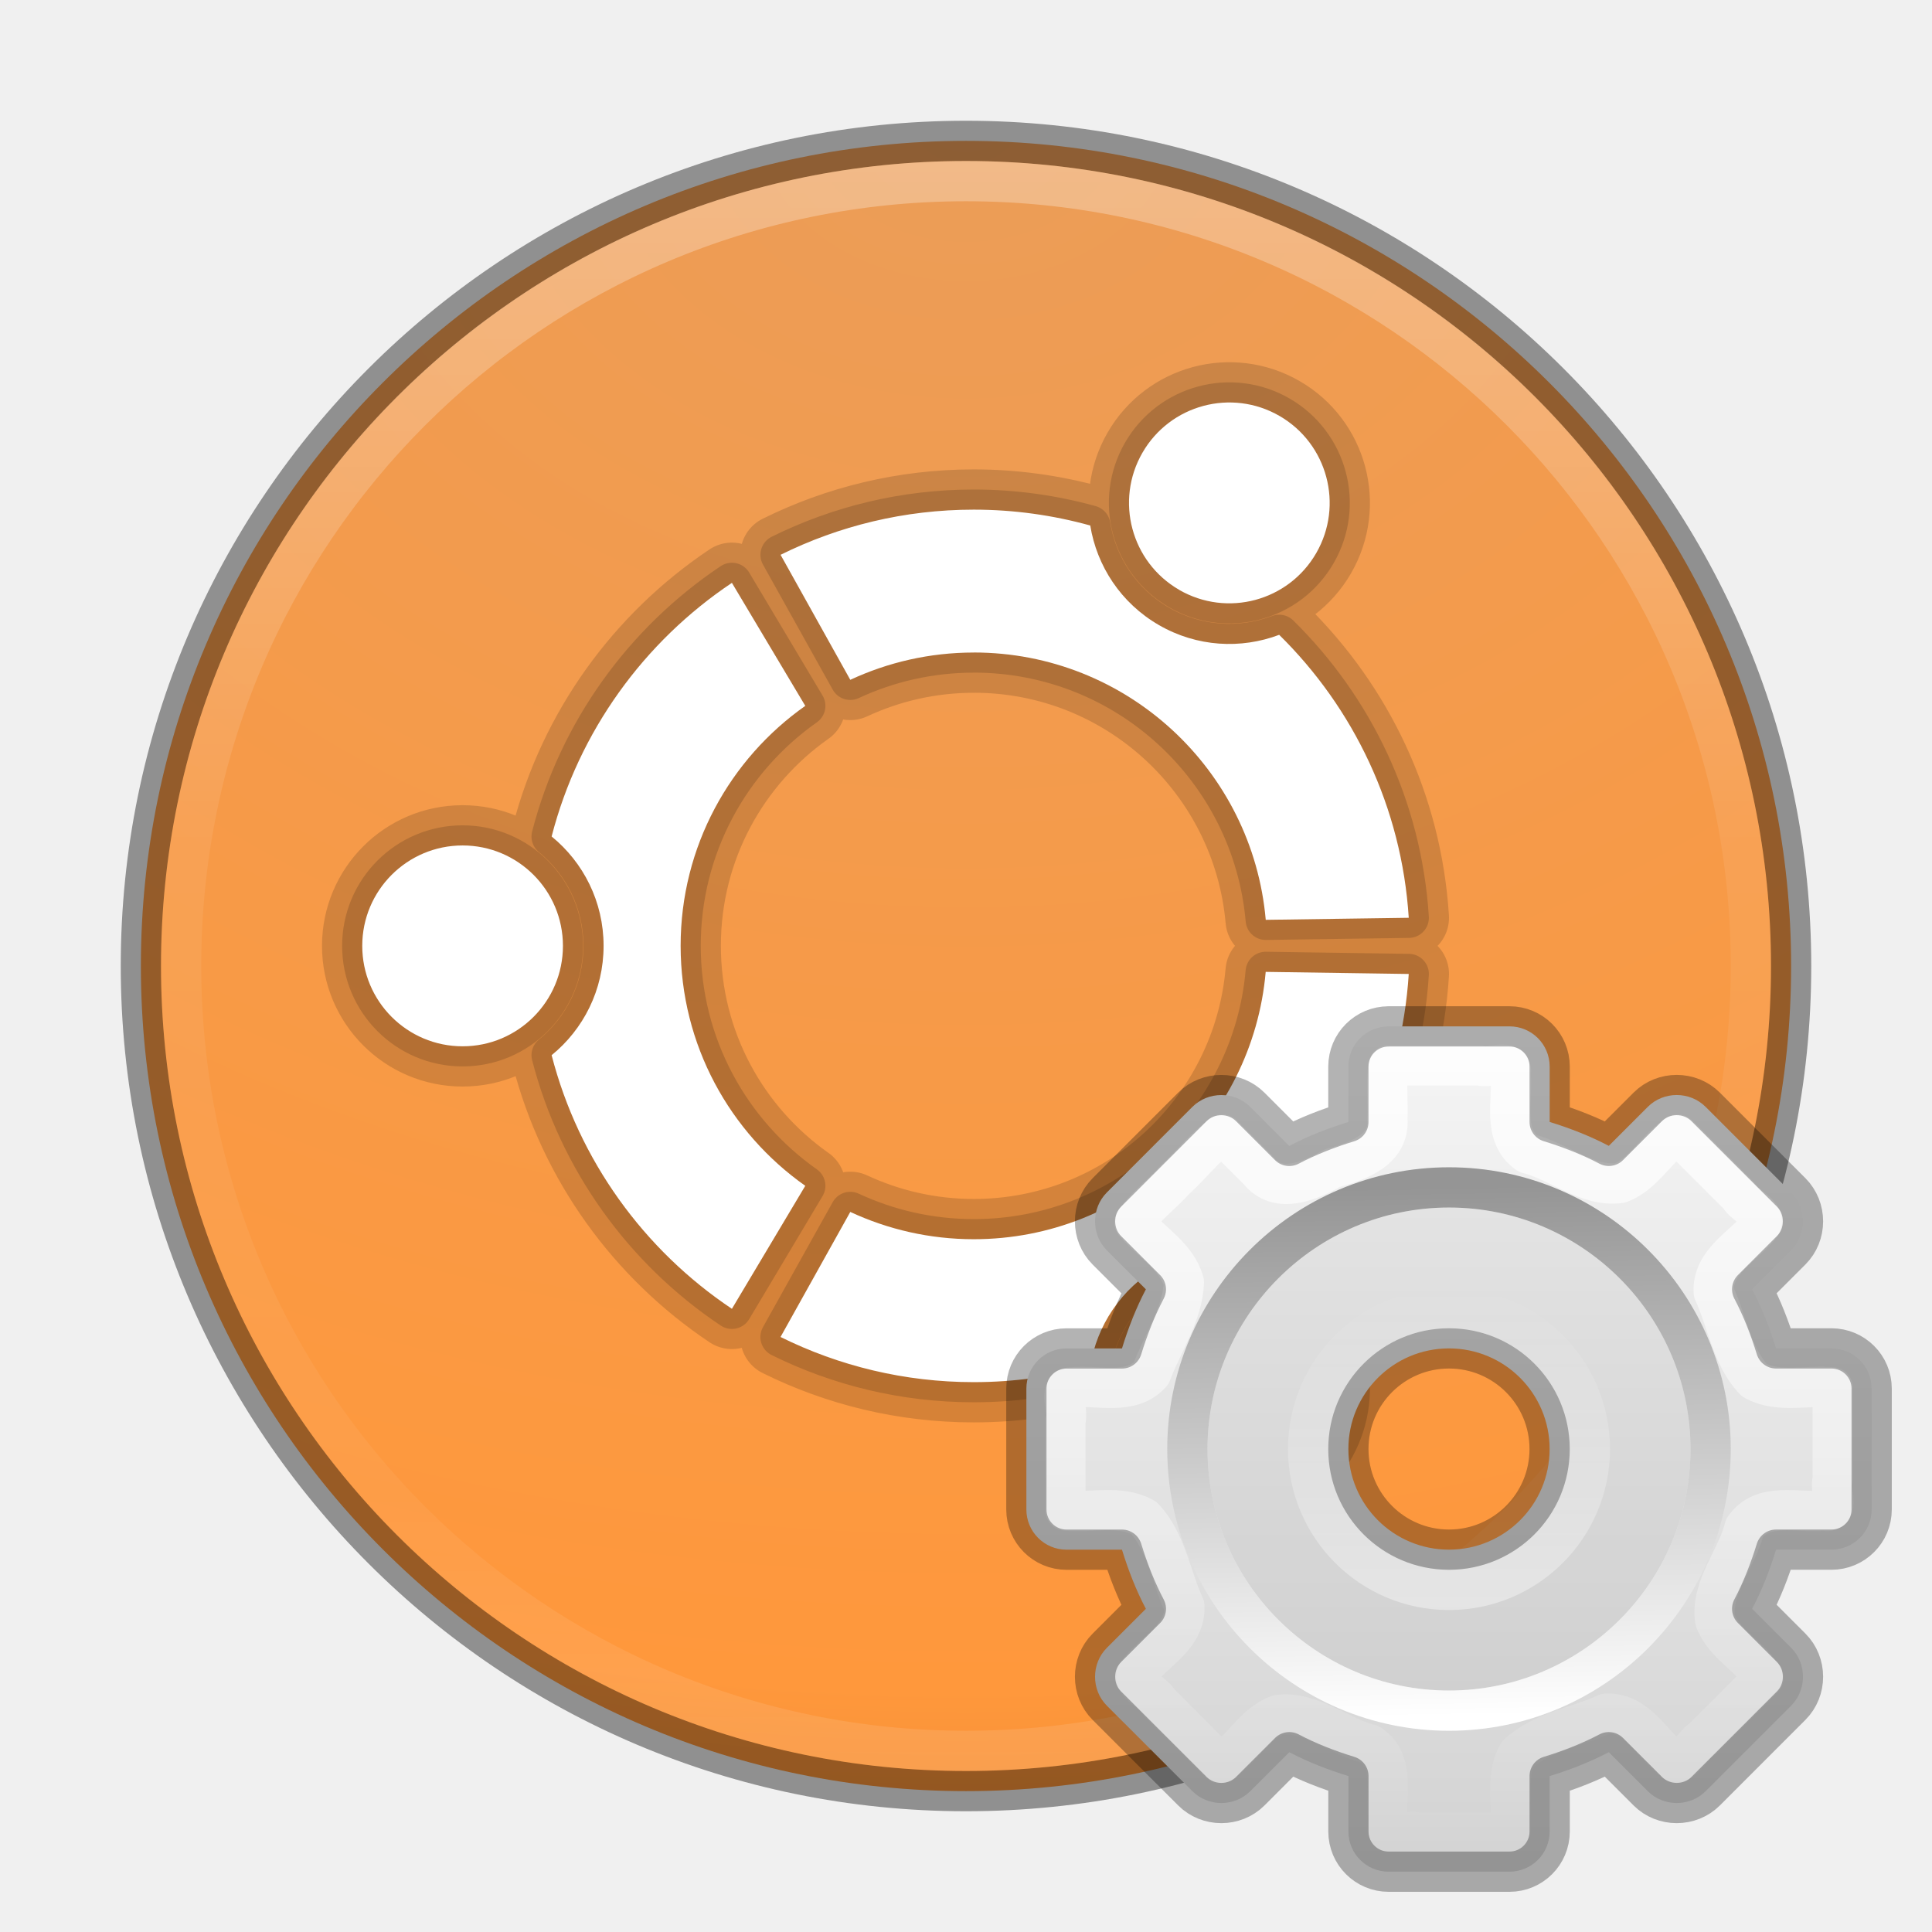
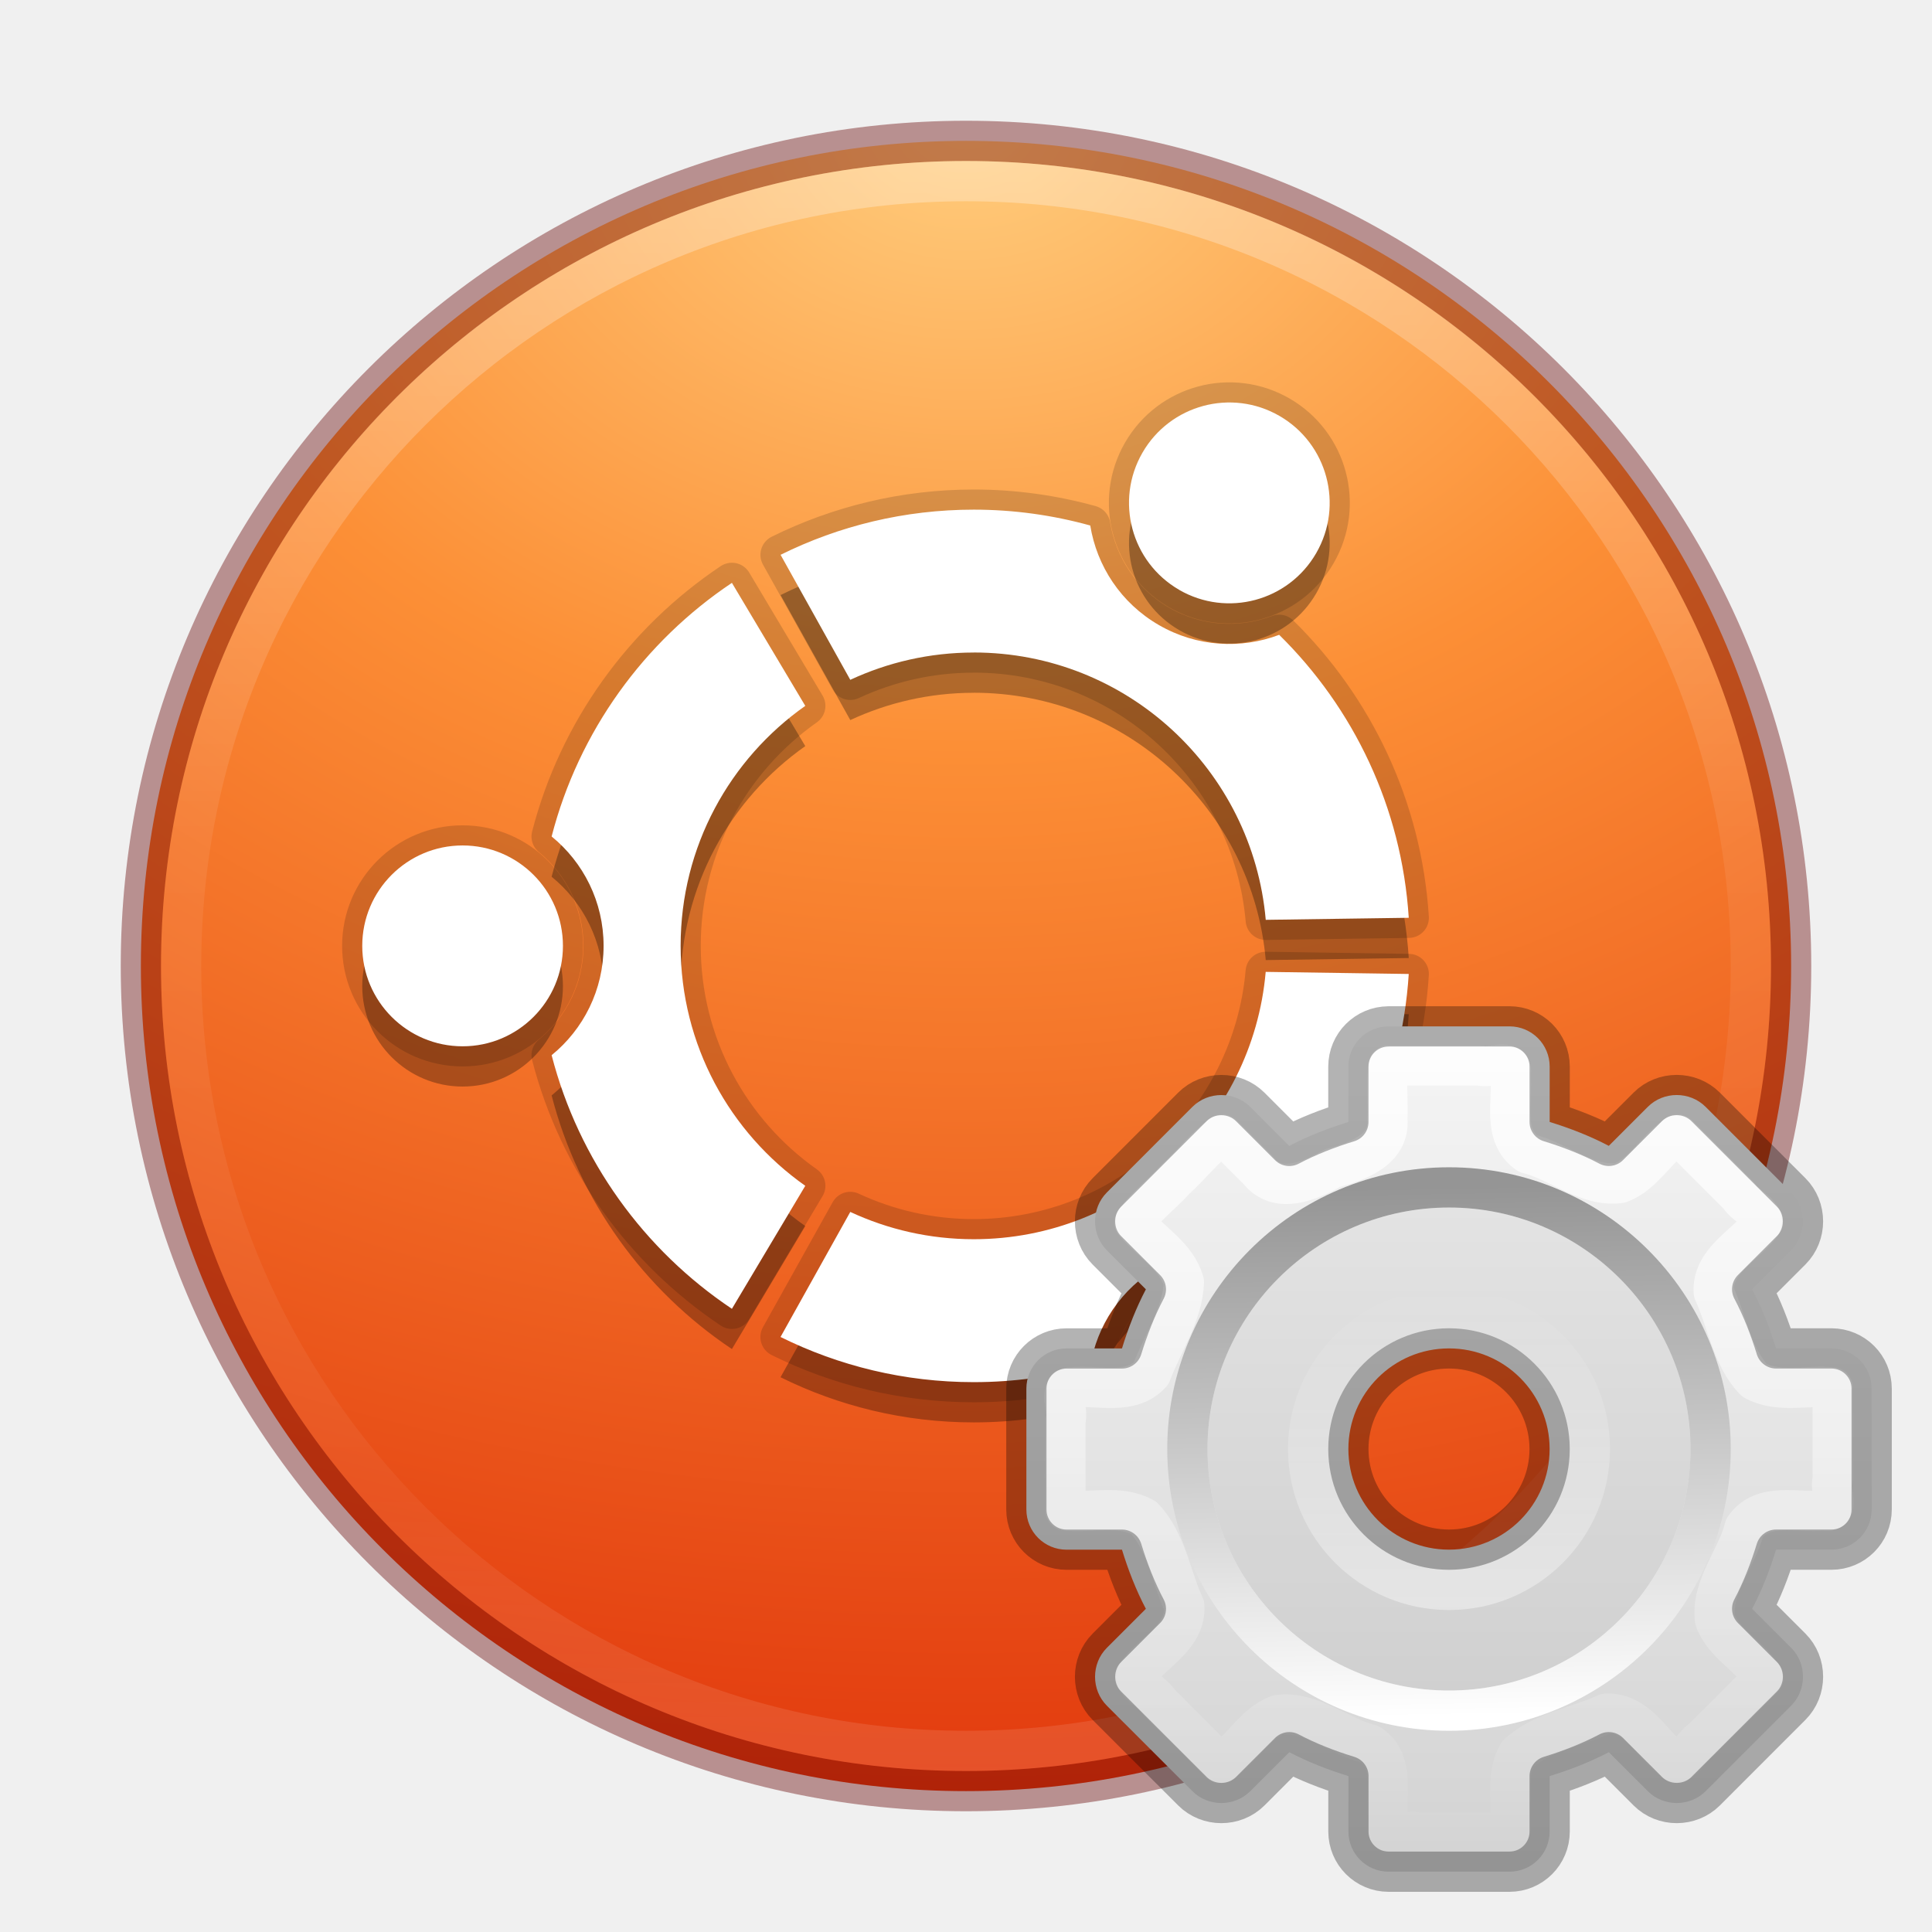
<svg xmlns="http://www.w3.org/2000/svg" xmlns:xlink="http://www.w3.org/1999/xlink" width="48px" height="48px" id="svg4951" version="1.1">
  <defs id="defs4953">
    <linearGradient id="linearGradient6303-33-0-2">
      <stop style="stop-color:#ffffff;stop-opacity:1;" offset="0" id="stop6305-1-0-2" />
      <stop style="stop-color:#ffffff;stop-opacity:0;" offset="1" id="stop6307-5-0-6" />
    </linearGradient>
    <linearGradient id="linearGradient4806-2">
      <stop id="stop4808-4" style="stop-color:#ffffff;stop-opacity:1" offset="0" />
      <stop id="stop4810-0" style="stop-color:#ffffff;stop-opacity:0.235" offset="0.424" />
      <stop id="stop4812-8" style="stop-color:#ffffff;stop-opacity:0.157" offset="0.821" />
      <stop id="stop4814-0" style="stop-color:#ffffff;stop-opacity:0.392" offset="1" />
    </linearGradient>
    <radialGradient cx="23.896" cy="3.99" r="20.397" id="radialGradient3093-0-3-6-3" gradientUnits="userSpaceOnUse" gradientTransform="matrix(0,1.231648,-1.625754,0,18.48697,-28.72198)">
      <stop id="stop3244-9-33-7-0-6" style="stop-color:#eb9d58;stop-opacity:1" offset="0" />
      <stop id="stop3248-1-7-8-8-6" style="stop-color:#ff983c;stop-opacity:1" offset="0.661" />
      <stop id="stop3250-9-3-0-5-2" style="stop-color:#ba6011;stop-opacity:1" offset="1" />
    </radialGradient>
-     <linearGradient xlink:href="#linearGradient4806-2" id="linearGradient3189" gradientUnits="userSpaceOnUse" gradientTransform="matrix(1.616981,0,0,1.616981,-92.70737,-21.06024)" x1="71.204" y1="15.369" x2="71.204" y2="40.496" />
-     <radialGradient xlink:href="#radialGradient3093-0-3-6-3" id="radialGradient3192" gradientUnits="userSpaceOnUse" gradientTransform="matrix(0,2.888522,-3.812798,0,39.21344,-65.94951)" cx="23.896" cy="3.99" fx="23.896" fy="3.99" r="20.397" />
    <linearGradient id="linearGradient3021" y2="47.012" gradientUnits="userSpaceOnUse" x2="32.036" gradientTransform="matrix(0.77778,0,0,0.77778,11.889,10.333)" y1="19" x1="32.036">
      <stop id="stop3311" stop-color="#f6f6f6" offset="0" />
      <stop id="stop3313" stop-color="#d2d2d2" offset="1" />
    </linearGradient>
    <linearGradient id="linearGradient3017" y2="20.895" gradientUnits="userSpaceOnUse" x2="84.639" gradientTransform="matrix(0.15623,0,0,0.15623,26.0012,26.1574)" y1="105.1" x1="86.133">
      <stop id="stop5130-3" stop-color="#fff" offset="0" />
      <stop id="stop5132-4" stop-color="#959595" offset="1" />
    </linearGradient>
    <linearGradient id="linearGradient3014" y2="22.007" xlink:href="#linearGradient6303-33-0-2" gradientUnits="userSpaceOnUse" x2="12.479" y1="2" x1="12.479" gradientTransform="translate(24,24)" />
    <linearGradient id="linearGradient3011" y2="8" xlink:href="#linearGradient6303-33-0-2" gradientUnits="userSpaceOnUse" x2="12" gradientTransform="matrix(1.0116,0,0,1.0116,23.86076,23.86076)" y1="16" x1="12" />
+     <linearGradient y2="40.496" x2="71.204" y1="15.369" x1="71.204" gradientTransform="matrix(1.616981,0,0,1.616981,-92.70737,-21.06024)" gradientUnits="userSpaceOnUse" id="linearGradient3189" xlink:href="#linearGradient4806-2" />
+     <radialGradient r="20.397" fy="3.99" fx="23.896" cy="3.99" cx="23.896" gradientTransform="matrix(0,2.888522,-3.812798,0,39.21344,-65.94951)" gradientUnits="userSpaceOnUse" id="radialGradient3192" xlink:href="#linearGradient2867-449-88-871-390-598-476-591-434-148-57-177-8-3-3-6-4-8-8-8" />
+     <linearGradient id="linearGradient2867-449-88-871-390-598-476-591-434-148-57-177-8-3-3-6-4-8-8-8">
+       <stop id="stop3750-1-0-7-6-6-1-3-9" style="stop-color:#ffcd7d;stop-opacity:1" offset="0" />
+       <stop id="stop3752-3-7-4-0-32-8-923-0" style="stop-color:#fc8f36;stop-opacity:1" offset="0.262" />
+       <stop id="stop3754-1-8-5-2-7-6-7-1" style="stop-color:#e23a0e;stop-opacity:1" offset="0.705" />
+       <stop id="stop3756-1-6-2-6-6-1-96-6" style="stop-color:#ac441f;stop-opacity:1" offset="1" />
+     </linearGradient>
  </defs>
  <g id="layer1">
-     <path d="m 24,3.5 c -11.311,0 -20.5,9.189 -20.5,20.5 0,11.311 9.189,20.5 20.5,20.5 11.311,0 20.5,-9.189 20.5,-20.5 C 44.5,12.689 35.311,3.5 24,3.5 z" id="path2555-7-2" style="color:#000000;fill:url(#radialGradient3192);fill-opacity:1;fill-rule:nonzero;stroke:none;stroke-width:1;marker:none;visibility:visible;display:inline;overflow:visible;enable-background:accumulate" />
-     <path style="opacity:0.4;color:#000000;fill:none;stroke:#000000;stroke-width:1;stroke-opacity:1;marker:none;visibility:visible;display:inline;overflow:visible;enable-background:accumulate" d="M 24,3.5 C 12.689,3.5 3.5,12.689 3.5,24 3.5,35.311 12.689,44.5 24,44.5 35.311,44.5 44.5,35.311 44.5,24 44.5,12.689 35.311,3.5 24,3.5 z" id="path3871" />
-     <path style="opacity:0.3;color:#000000;fill:none;stroke:url(#linearGradient3189);stroke-width:1;stroke-linecap:round;stroke-linejoin:round;stroke-miterlimit:4;stroke-opacity:1;stroke-dasharray:none;stroke-dashoffset:0;marker:none;visibility:visible;display:inline;overflow:visible;enable-background:accumulate" d="M 43.5,24 C 43.5,34.77 34.77,43.5 24,43.5 13.23,43.5 4.5,34.77 4.5,24 4.5,13.23 13.23,4.5 24,4.5 34.77,4.5 43.5,13.23 43.5,24 z" id="path4176" />
-     <path id="path4344" d="m 29.296,14.655 c 1.193,0.689 2.717,0.28 3.405,-0.913 0.689,-1.193 0.28,-2.719 -0.912,-3.408 -1.192,-0.689 -2.717,-0.28 -3.405,0.913 -0.688,1.193 -0.28,2.718 0.912,3.407 z M 24.193,30.788 c -1.096,0 -2.135,-0.244 -3.068,-0.678 l -1.733,3.107 c 1.447,0.717 3.076,1.122 4.801,1.122 1.003,0 1.972,-0.139 2.894,-0.394 0.163,-1.002 0.758,-1.926 1.706,-2.473 0.946,-0.547 2.042,-0.601 2.99,-0.242 C 33.626,29.415 34.825,26.947 35,24.198 l -3.554,-0.052 c -0.327,3.723 -3.448,6.642 -7.254,6.642 z m 0,-14.577 c 3.805,0 6.927,2.919 7.254,6.642 L 35,22.802 c -0.175,-2.748 -1.375,-5.216 -3.219,-7.03 -0.948,0.358 -2.043,0.304 -2.989,-0.243 -0.948,-0.548 -1.542,-1.471 -1.705,-2.473 -0.921,-0.255 -1.891,-0.394 -2.894,-0.394 -1.724,0 -3.353,0.405 -4.8,1.122 l 1.732,3.106 c 0.933,-0.434 1.972,-0.678 3.068,-0.678 z m -7.283,7.288 c 0,-2.466 1.225,-4.644 3.097,-5.962 l -1.823,-3.056 c -2.182,1.459 -3.805,3.689 -4.479,6.301 0.788,0.642 1.291,1.621 1.291,2.717 0,1.097 -0.503,2.075 -1.291,2.717 0.674,2.612 2.297,4.842 4.479,6.301 l 1.823,-3.056 c -1.872,-1.319 -3.097,-3.497 -3.097,-5.963 z m 12.387,8.845 c -1.193,0.689 -1.601,2.214 -0.913,3.407 0.689,1.193 2.213,1.602 3.405,0.913 1.192,-0.689 1.601,-2.214 0.912,-3.407 -0.688,-1.193 -2.213,-1.602 -3.405,-0.913 z M 11.493,21.005 C 10.116,21.005 9,22.122 9,23.5 c 0,1.378 1.116,2.495 2.493,2.495 1.377,0 2.493,-1.117 2.493,-2.495 0,-1.378 -1.116,-2.495 -2.493,-2.495" style="fill:none;fill-opacity:1;fill-rule:nonzero;stroke:#000000;stroke-opacity:1;stroke-linejoin:round;stroke-linecap:round;stroke-width:2;stroke-miterlimit:4;stroke-dasharray:none;opacity:0.15" />
-     <path style="fill:none;fill-opacity:1;fill-rule:nonzero;stroke:#000000;stroke-opacity:1;stroke-linejoin:round;stroke-linecap:round;stroke-width:1;stroke-miterlimit:4;stroke-dasharray:none;opacity:0.15" d="m 29.296,14.655 c 1.193,0.689 2.717,0.28 3.405,-0.913 0.689,-1.193 0.28,-2.719 -0.912,-3.408 -1.192,-0.689 -2.717,-0.28 -3.405,0.913 -0.688,1.193 -0.28,2.718 0.912,3.407 z M 24.193,30.788 c -1.096,0 -2.135,-0.244 -3.068,-0.678 l -1.733,3.107 c 1.447,0.717 3.076,1.122 4.801,1.122 1.003,0 1.972,-0.139 2.894,-0.394 0.163,-1.002 0.758,-1.926 1.706,-2.473 0.946,-0.547 2.042,-0.601 2.99,-0.242 C 33.626,29.415 34.825,26.947 35,24.198 l -3.554,-0.052 c -0.327,3.723 -3.448,6.642 -7.254,6.642 z m 0,-14.577 c 3.805,0 6.927,2.919 7.254,6.642 L 35,22.802 c -0.175,-2.748 -1.375,-5.216 -3.219,-7.03 -0.948,0.358 -2.043,0.304 -2.989,-0.243 -0.948,-0.548 -1.542,-1.471 -1.705,-2.473 -0.921,-0.255 -1.891,-0.394 -2.894,-0.394 -1.724,0 -3.353,0.405 -4.8,1.122 l 1.732,3.106 c 0.933,-0.434 1.972,-0.678 3.068,-0.678 z m -7.283,7.288 c 0,-2.466 1.225,-4.644 3.097,-5.962 l -1.823,-3.056 c -2.182,1.459 -3.805,3.689 -4.479,6.301 0.788,0.642 1.291,1.621 1.291,2.717 0,1.097 -0.503,2.075 -1.291,2.717 0.674,2.612 2.297,4.842 4.479,6.301 l 1.823,-3.056 c -1.872,-1.319 -3.097,-3.497 -3.097,-5.963 z m 12.387,8.845 c -1.193,0.689 -1.601,2.214 -0.913,3.407 0.689,1.193 2.213,1.602 3.405,0.913 1.192,-0.689 1.601,-2.214 0.912,-3.407 -0.688,-1.193 -2.213,-1.602 -3.405,-0.913 z M 11.493,21.005 C 10.116,21.005 9,22.122 9,23.5 c 0,1.378 1.116,2.495 2.493,2.495 1.377,0 2.493,-1.117 2.493,-2.495 0,-1.378 -1.116,-2.495 -2.493,-2.495" id="path4346" />
-     <path style="fill:#ffffff;fill-opacity:1;fill-rule:nonzero;stroke:none" d="m 29.296,14.655 c 1.193,0.689 2.717,0.28 3.405,-0.913 0.689,-1.193 0.28,-2.719 -0.912,-3.408 -1.192,-0.689 -2.717,-0.28 -3.405,0.913 -0.688,1.193 -0.28,2.718 0.912,3.407 z M 24.193,30.788 c -1.096,0 -2.135,-0.244 -3.068,-0.678 l -1.733,3.107 c 1.447,0.717 3.076,1.122 4.801,1.122 1.003,0 1.972,-0.139 2.894,-0.394 0.163,-1.002 0.758,-1.926 1.706,-2.473 0.946,-0.547 2.042,-0.601 2.99,-0.242 C 33.626,29.415 34.825,26.947 35,24.198 l -3.554,-0.052 c -0.327,3.723 -3.448,6.642 -7.254,6.642 z m 0,-14.577 c 3.805,0 6.927,2.919 7.254,6.642 L 35,22.802 c -0.175,-2.748 -1.375,-5.216 -3.219,-7.03 -0.948,0.358 -2.043,0.304 -2.989,-0.243 -0.948,-0.548 -1.542,-1.471 -1.705,-2.473 -0.921,-0.255 -1.891,-0.394 -2.894,-0.394 -1.724,0 -3.353,0.405 -4.8,1.122 l 1.732,3.106 c 0.933,-0.434 1.972,-0.678 3.068,-0.678 z m -7.283,7.288 c 0,-2.466 1.225,-4.644 3.097,-5.962 l -1.823,-3.056 c -2.182,1.459 -3.805,3.689 -4.479,6.301 0.788,0.642 1.291,1.621 1.291,2.717 0,1.097 -0.503,2.075 -1.291,2.717 0.674,2.612 2.297,4.842 4.479,6.301 l 1.823,-3.056 c -1.872,-1.319 -3.097,-3.497 -3.097,-5.963 z m 12.387,8.845 c -1.193,0.689 -1.601,2.214 -0.913,3.407 0.689,1.193 2.213,1.602 3.405,0.913 1.192,-0.689 1.601,-2.214 0.912,-3.407 -0.688,-1.193 -2.213,-1.602 -3.405,-0.913 z M 11.493,21.005 C 10.116,21.005 9,22.122 9,23.5 c 0,1.378 1.116,2.495 2.493,2.495 1.377,0 2.493,-1.117 2.493,-2.495 0,-1.378 -1.116,-2.495 -2.493,-2.495" id="circle-of-friends" />
+     <g id="layer1-5">
+       <path style="color:#000000;display:inline;overflow:visible;visibility:visible;fill:url(#radialGradient3192);fill-opacity:1;fill-rule:nonzero;stroke:none;stroke-width:1;marker:none;enable-background:accumulate" id="path2555-7-2" d="m 24,3.5 c -11.311,0 -20.5,9.189 -20.5,20.5 0,11.311 9.189,20.5 20.5,20.5 11.311,0 20.5,-9.189 20.5,-20.5 C 44.5,12.689 35.311,3.5 24,3.5 Z" />
+       <path id="path3871" d="M 24,3.5 C 12.689,3.5 3.5,12.689 3.5,24 3.5,35.311 12.689,44.5 24,44.5 35.311,44.5 44.5,35.311 44.5,24 44.5,12.689 35.311,3.5 24,3.5 Z" style="color:#000000;display:inline;overflow:visible;visibility:visible;opacity:0.4;fill:none;stroke:#640000;stroke-width:1;stroke-opacity:1;marker:none;enable-background:accumulate" />
+       <path id="path4176" d="M 43.5,24 C 43.5,34.77 34.77,43.5 24,43.5 13.23,43.5 4.5,34.77 4.5,24 4.5,13.23 13.23,4.5 24,4.5 34.77,4.5 43.5,13.23 43.5,24 Z" style="color:#000000;display:inline;overflow:visible;visibility:visible;opacity:0.3;fill:none;stroke:url(#linearGradient3189);stroke-width:1;stroke-linecap:round;stroke-linejoin:round;stroke-miterlimit:4;stroke-dasharray:none;stroke-dashoffset:0;stroke-opacity:1;marker:none;enable-background:accumulate" />
+       <path id="path4346" d="m 29.296,14.655 c 1.193,0.689 2.717,0.28 3.405,-0.913 0.689,-1.193 0.28,-2.719 -0.912,-3.408 -1.192,-0.689 -2.717,-0.28 -3.405,0.913 -0.688,1.193 -0.28,2.718 0.912,3.407 z M 24.193,30.788 c -1.096,0 -2.135,-0.244 -3.068,-0.678 l -1.733,3.107 c 1.447,0.717 3.076,1.122 4.801,1.122 1.003,0 1.972,-0.139 2.894,-0.394 0.163,-1.002 0.758,-1.926 1.706,-2.473 0.946,-0.547 2.042,-0.601 2.99,-0.242 C 33.626,29.415 34.825,26.947 35,24.198 l -3.554,-0.052 c -0.327,3.723 -3.448,6.642 -7.254,6.642 z m 0,-14.577 c 3.805,0 6.927,2.919 7.254,6.642 L 35,22.802 c -0.175,-2.748 -1.375,-5.216 -3.219,-7.03 -0.948,0.358 -2.043,0.304 -2.989,-0.243 -0.948,-0.548 -1.542,-1.471 -1.705,-2.473 -0.921,-0.255 -1.891,-0.394 -2.894,-0.394 -1.724,0 -3.353,0.405 -4.8,1.122 l 1.732,3.106 c 0.933,-0.434 1.972,-0.678 3.068,-0.678 z m -7.283,7.288 c 0,-2.466 1.225,-4.644 3.097,-5.962 l -1.823,-3.056 c -2.182,1.459 -3.805,3.689 -4.479,6.301 0.788,0.642 1.291,1.621 1.291,2.717 0,1.097 -0.503,2.075 -1.291,2.717 0.674,2.612 2.297,4.842 4.479,6.301 l 1.823,-3.056 c -1.872,-1.319 -3.097,-3.497 -3.097,-5.963 z m 12.387,8.845 c -1.193,0.689 -1.601,2.214 -0.913,3.407 0.689,1.193 2.213,1.602 3.405,0.913 1.192,-0.689 1.601,-2.214 0.912,-3.407 -0.688,-1.193 -2.213,-1.602 -3.405,-0.913 z M 11.493,21.005 C 10.116,21.005 9,22.122 9,23.5 c 0,1.378 1.116,2.495 2.493,2.495 1.377,0 2.493,-1.117 2.493,-2.495 0,-1.378 -1.116,-2.495 -2.493,-2.495" style="opacity:0.15;fill:none;fill-opacity:1;fill-rule:nonzero;stroke:#000000;stroke-width:1;stroke-linecap:round;stroke-linejoin:round;stroke-miterlimit:4;stroke-dasharray:none;stroke-opacity:1" />
+       <path style="opacity:0.3;fill:#000000;fill-opacity:1;fill-rule:nonzero;stroke:none" d="m 29.296,15.655 c 1.193,0.689 2.717,0.28 3.405,-0.913 0.689,-1.193 0.28,-2.719 -0.912,-3.408 -1.192,-0.689 -2.717,-0.28 -3.405,0.913 -0.688,1.193 -0.28,2.718 0.912,3.407 z M 24.193,31.788 c -1.096,0 -2.135,-0.244 -3.068,-0.678 l -1.733,3.107 c 1.447,0.717 3.076,1.122 4.801,1.122 1.003,0 1.972,-0.139 2.894,-0.394 0.163,-1.002 0.758,-1.926 1.706,-2.473 0.946,-0.547 2.042,-0.601 2.99,-0.242 C 33.626,30.415 34.825,27.947 35,25.198 l -3.554,-0.052 c -0.327,3.723 -3.448,6.642 -7.254,6.642 z m 0,-14.577 c 3.805,0 6.927,2.919 7.254,6.642 L 35,23.802 c -0.175,-2.748 -1.375,-5.216 -3.219,-7.03 -0.948,0.358 -2.043,0.304 -2.989,-0.243 -0.948,-0.548 -1.542,-1.471 -1.705,-2.473 -0.921,-0.255 -1.891,-0.394 -2.894,-0.394 -1.724,0 -3.353,0.405 -4.8,1.122 l 1.732,3.106 c 0.933,-0.434 1.972,-0.678 3.068,-0.678 z m -7.283,7.288 c 0,-2.466 1.225,-4.644 3.097,-5.962 l -1.823,-3.056 c -2.182,1.459 -3.805,3.689 -4.479,6.301 0.788,0.642 1.291,1.621 1.291,2.717 0,1.097 -0.503,2.075 -1.291,2.717 0.674,2.612 2.297,4.842 4.479,6.301 l 1.823,-3.056 c -1.872,-1.319 -3.097,-3.497 -3.097,-5.963 z m 12.387,8.845 c -1.193,0.689 -1.601,2.214 -0.913,3.407 0.689,1.193 2.213,1.602 3.405,0.913 1.192,-0.689 1.601,-2.214 0.912,-3.407 -0.688,-1.193 -2.213,-1.602 -3.405,-0.913 z M 11.493,22.005 C 10.116,22.005 9,23.122 9,24.5 c 0,1.378 1.116,2.495 2.493,2.495 1.377,0 2.493,-1.117 2.493,-2.495 0,-1.378 -1.116,-2.495 -2.493,-2.495" id="path4427" />
+       <path id="circle-of-friends" d="m 29.296,14.655 c 1.193,0.689 2.717,0.28 3.405,-0.913 0.689,-1.193 0.28,-2.719 -0.912,-3.408 -1.192,-0.689 -2.717,-0.28 -3.405,0.913 -0.688,1.193 -0.28,2.718 0.912,3.407 z M 24.193,30.788 c -1.096,0 -2.135,-0.244 -3.068,-0.678 l -1.733,3.107 c 1.447,0.717 3.076,1.122 4.801,1.122 1.003,0 1.972,-0.139 2.894,-0.394 0.163,-1.002 0.758,-1.926 1.706,-2.473 0.946,-0.547 2.042,-0.601 2.99,-0.242 C 33.626,29.415 34.825,26.947 35,24.198 l -3.554,-0.052 c -0.327,3.723 -3.448,6.642 -7.254,6.642 z m 0,-14.577 c 3.805,0 6.927,2.919 7.254,6.642 L 35,22.802 c -0.175,-2.748 -1.375,-5.216 -3.219,-7.03 -0.948,0.358 -2.043,0.304 -2.989,-0.243 -0.948,-0.548 -1.542,-1.471 -1.705,-2.473 -0.921,-0.255 -1.891,-0.394 -2.894,-0.394 -1.724,0 -3.353,0.405 -4.8,1.122 l 1.732,3.106 c 0.933,-0.434 1.972,-0.678 3.068,-0.678 z m -7.283,7.288 c 0,-2.466 1.225,-4.644 3.097,-5.962 l -1.823,-3.056 c -2.182,1.459 -3.805,3.689 -4.479,6.301 0.788,0.642 1.291,1.621 1.291,2.717 0,1.097 -0.503,2.075 -1.291,2.717 0.674,2.612 2.297,4.842 4.479,6.301 l 1.823,-3.056 c -1.872,-1.319 -3.097,-3.497 -3.097,-5.963 z m 12.387,8.845 c -1.193,0.689 -1.601,2.214 -0.913,3.407 0.689,1.193 2.213,1.602 3.405,0.913 1.192,-0.689 1.601,-2.214 0.912,-3.407 -0.688,-1.193 -2.213,-1.602 -3.405,-0.913 z M 11.493,21.005 C 10.116,21.005 9,22.122 9,23.5 c 0,1.378 1.116,2.495 2.493,2.495 1.377,0 2.493,-1.117 2.493,-2.495 0,-1.378 -1.116,-2.495 -2.493,-2.495" style="fill:#ffffff;fill-opacity:1;fill-rule:nonzero;stroke:none" />
+     </g>
    <g transform="translate(0,7e-4)" id="g4194">
      <path id="rect3623" style="color:#000000;display:block;fill:url(#linearGradient3021)" d="m 34.5,25.5 c -0.554,0 -1,0.446 -1,1 l 0,1.375 c -0.507,0.156 -1.007,0.35 -1.469,0.594 L 31.062,27.5 c -0.392,-0.392 -1.046,-0.392 -1.438,0 L 27.5,29.625 c -0.392,0.392 -0.392,1.046 0,1.438 l 0.969,0.969 c -0.243,0.462 -0.438,0.962 -0.594,1.469 l -1.375,0 c -0.554,0 -1,0.446 -1,1 l 0,3 c 0,0.554 0.446,1 1,1 l 1.375,0 c 0.156,0.507 0.35,1.007 0.594,1.469 l -0.969,0.969 c -0.392,0.392 -0.392,1.046 0,1.438 l 2.125,2.124 c 0.392,0.392 1.046,0.392 1.438,0 l 0.969,-0.969 c 0.462,0.244 0.962,0.438 1.469,0.594 l 0,1.375 c 0,0.554 0.446,1 1,1 l 3,0 c 0.554,0 1,-0.446 1,-1 l 0,-1.375 c 0.507,-0.156 1.007,-0.35 1.469,-0.594 l 0.969,0.969 c 0.392,0.392 1.046,0.392 1.438,0 l 2.124,-2.125 c 0.392,-0.392 0.392,-1.046 0,-1.438 l -0.969,-0.969 c 0.244,-0.462 0.438,-0.962 0.594,-1.469 l 1.375,0 c 0.554,0 1,-0.446 1,-1 l 0,-3 c 0,-0.554 -0.446,-1 -1,-1 l -1.375,0 c -0.156,-0.507 -0.35,-1.007 -0.594,-1.469 l 0.969,-0.969 c 0.392,-0.392 0.392,-1.046 0,-1.438 l -2.125,-2.125 c -0.392,-0.392 -1.046,-0.392 -1.437,0 l -0.969,0.969 c -0.462,-0.243 -0.962,-0.438 -1.469,-0.594 l 0,-1.375 c 0,-0.554 -0.446,-1 -1,-1 l -3,0 z m 1.5,8 c 1.381,0 2.5,1.119 2.5,2.5 0,1.381 -1.119,2.5 -2.5,2.5 -1.381,0 -2.5,-1.119 -2.5,-2.5 0,-1.381 1.119,-2.5 2.5,-2.5 z" display="block" />
      <path id="path3315" d="m 36,30 c -3.31,0 -6,2.69 -6,6 0,3.31 2.69,6 6,6 3.31,0 6,-2.69 6,-6 0,-3.31 -2.69,-6 -6,-6 z m 0,3 c 1.657,0 3,1.343 3,3 0,1.657 -1.343,3 -3,3 -1.657,0 -3,-1.343 -3,-3 0,-1.657 1.343,-3 3,-3 z" style="opacity:0.05" />
      <path id="path28" d="m 36,29.5 c -3.584,0 -6.5,2.916 -6.5,6.5 0,3.584 2.916,6.5 6.5,6.5 3.584,0 6.5,-2.916 6.5,-6.5 0,-3.584 -2.916,-6.5 -6.5,-6.5 z" style="fill:none;stroke:url(#linearGradient3017)" />
      <path id="path3799" style="color:#000000;display:block;opacity:0.8;fill:none;stroke:url(#linearGradient3014);stroke-linejoin:round" d="m 34.5,26.469 c -0.074,0.389 -0.01,0.901 -0.031,1.336 0.064,0.778 -0.77,1.053 -1.369,1.217 -0.547,0.311 -1.349,0.672 -1.837,0.054 L 30.375,28.188 c -0.432,0.287 -0.785,0.763 -1.186,1.123 -0.32,0.361 -0.756,0.673 -1.002,1.064 0.407,0.49 1.048,0.838 1.226,1.477 -0.025,0.798 -0.54,1.529 -0.812,2.267 -0.502,0.564 -1.315,0.281 -1.974,0.35 -0.345,-0.013 -0.07,0.586 -0.158,0.825 0.001,0.745 -0.002,1.49 0.002,2.235 0.646,0.064 1.357,-0.151 1.946,0.18 0.556,0.579 0.676,1.474 1.007,2.189 0.042,0.753 -0.732,1.126 -1.149,1.641 -0.217,0.272 0.385,0.504 0.516,0.75 l 1.523,1.523 c 0.522,-0.305 0.84,-0.989 1.445,-1.205 0.815,-0.107 1.514,0.546 2.284,0.734 0.651,0.452 0.364,1.31 0.427,1.975 -0.089,0.418 0.528,0.13 0.769,0.215 0.764,-0.001 1.528,0.002 2.292,-0.002 0.064,-0.646 -0.151,-1.357 0.18,-1.946 0.579,-0.556 1.474,-0.676 2.189,-1.007 0.753,-0.042 1.126,0.732 1.641,1.149 0.272,0.217 0.504,-0.385 0.75,-0.516 l 1.523,-1.523 c -0.305,-0.522 -0.989,-0.84 -1.205,-1.445 -0.107,-0.815 0.546,-1.514 0.734,-2.284 0.452,-0.651 1.31,-0.364 1.975,-0.427 0.418,0.089 0.13,-0.528 0.215,-0.769 -0.001,-0.764 0.002,-1.528 -0.002,-2.292 -0.646,-0.064 -1.357,0.151 -1.946,-0.18 -0.557,-0.578 -0.677,-1.473 -1.008,-2.188 -0.042,-0.753 0.733,-1.126 1.15,-1.641 0.217,-0.272 -0.386,-0.504 -0.516,-0.75 -0.508,-0.508 -1.016,-1.015 -1.523,-1.523 -0.523,0.305 -0.84,0.989 -1.446,1.205 -0.815,0.107 -1.514,-0.546 -2.284,-0.734 -0.65,-0.452 -0.363,-1.31 -0.427,-1.975 0.089,-0.418 -0.528,-0.13 -0.769,-0.214 l -2.262,0 z" display="block" />
      <path id="path3822" style="color:#000000;display:block;opacity:0.4;fill:none;stroke:url(#linearGradient3011)" d="m 39.5,36 a 3.5,3.5 0 0 1 -7,0 3.5,3.5 0 1 1 7,0 z" display="block" />
      <path id="rect3623-2" style="color:#000000;display:block;opacity:0.3;fill:none;stroke:#000000;stroke-linejoin:round" d="m 34.5,25.5 c -0.554,0 -1,0.446 -1,1 l 0,1.375 c -0.507,0.156 -1.007,0.35 -1.469,0.594 L 31.062,27.5 c -0.392,-0.392 -1.046,-0.392 -1.438,0 L 27.5,29.625 c -0.392,0.392 -0.392,1.046 0,1.438 l 0.969,0.969 c -0.243,0.462 -0.438,0.962 -0.594,1.469 l -1.375,0 c -0.554,0 -1,0.446 -1,1 l 0,3 c 0,0.554 0.446,1 1,1 l 1.375,0 c 0.156,0.507 0.35,1.007 0.594,1.469 l -0.969,0.969 c -0.392,0.392 -0.392,1.046 0,1.438 l 2.125,2.124 c 0.392,0.392 1.046,0.392 1.438,0 l 0.969,-0.969 c 0.462,0.244 0.962,0.438 1.469,0.594 l 0,1.375 c 0,0.554 0.446,1 1,1 l 3,0 c 0.554,0 1,-0.446 1,-1 l 0,-1.375 c 0.507,-0.156 1.007,-0.35 1.469,-0.594 l 0.969,0.969 c 0.392,0.392 1.046,0.392 1.438,0 l 2.124,-2.125 c 0.392,-0.392 0.392,-1.046 0,-1.438 l -0.969,-0.969 c 0.244,-0.462 0.438,-0.962 0.594,-1.469 l 1.375,0 c 0.554,0 1,-0.446 1,-1 l 0,-3 c 0,-0.554 -0.446,-1 -1,-1 l -1.375,0 c -0.156,-0.507 -0.35,-1.007 -0.594,-1.469 l 0.969,-0.969 c 0.392,-0.392 0.392,-1.046 0,-1.438 l -2.125,-2.125 c -0.392,-0.392 -1.046,-0.392 -1.437,0 l -0.969,0.969 c -0.462,-0.243 -0.962,-0.438 -1.469,-0.594 l 0,-1.375 c 0,-0.554 -0.446,-1 -1,-1 l -3,0 z m 1.5,8 c 1.381,0 2.5,1.119 2.5,2.5 0,1.381 -1.119,2.5 -2.5,2.5 -1.381,0 -2.5,-1.119 -2.5,-2.5 0,-1.381 1.119,-2.5 2.5,-2.5 z" display="block" />
    </g>
  </g>
</svg>
